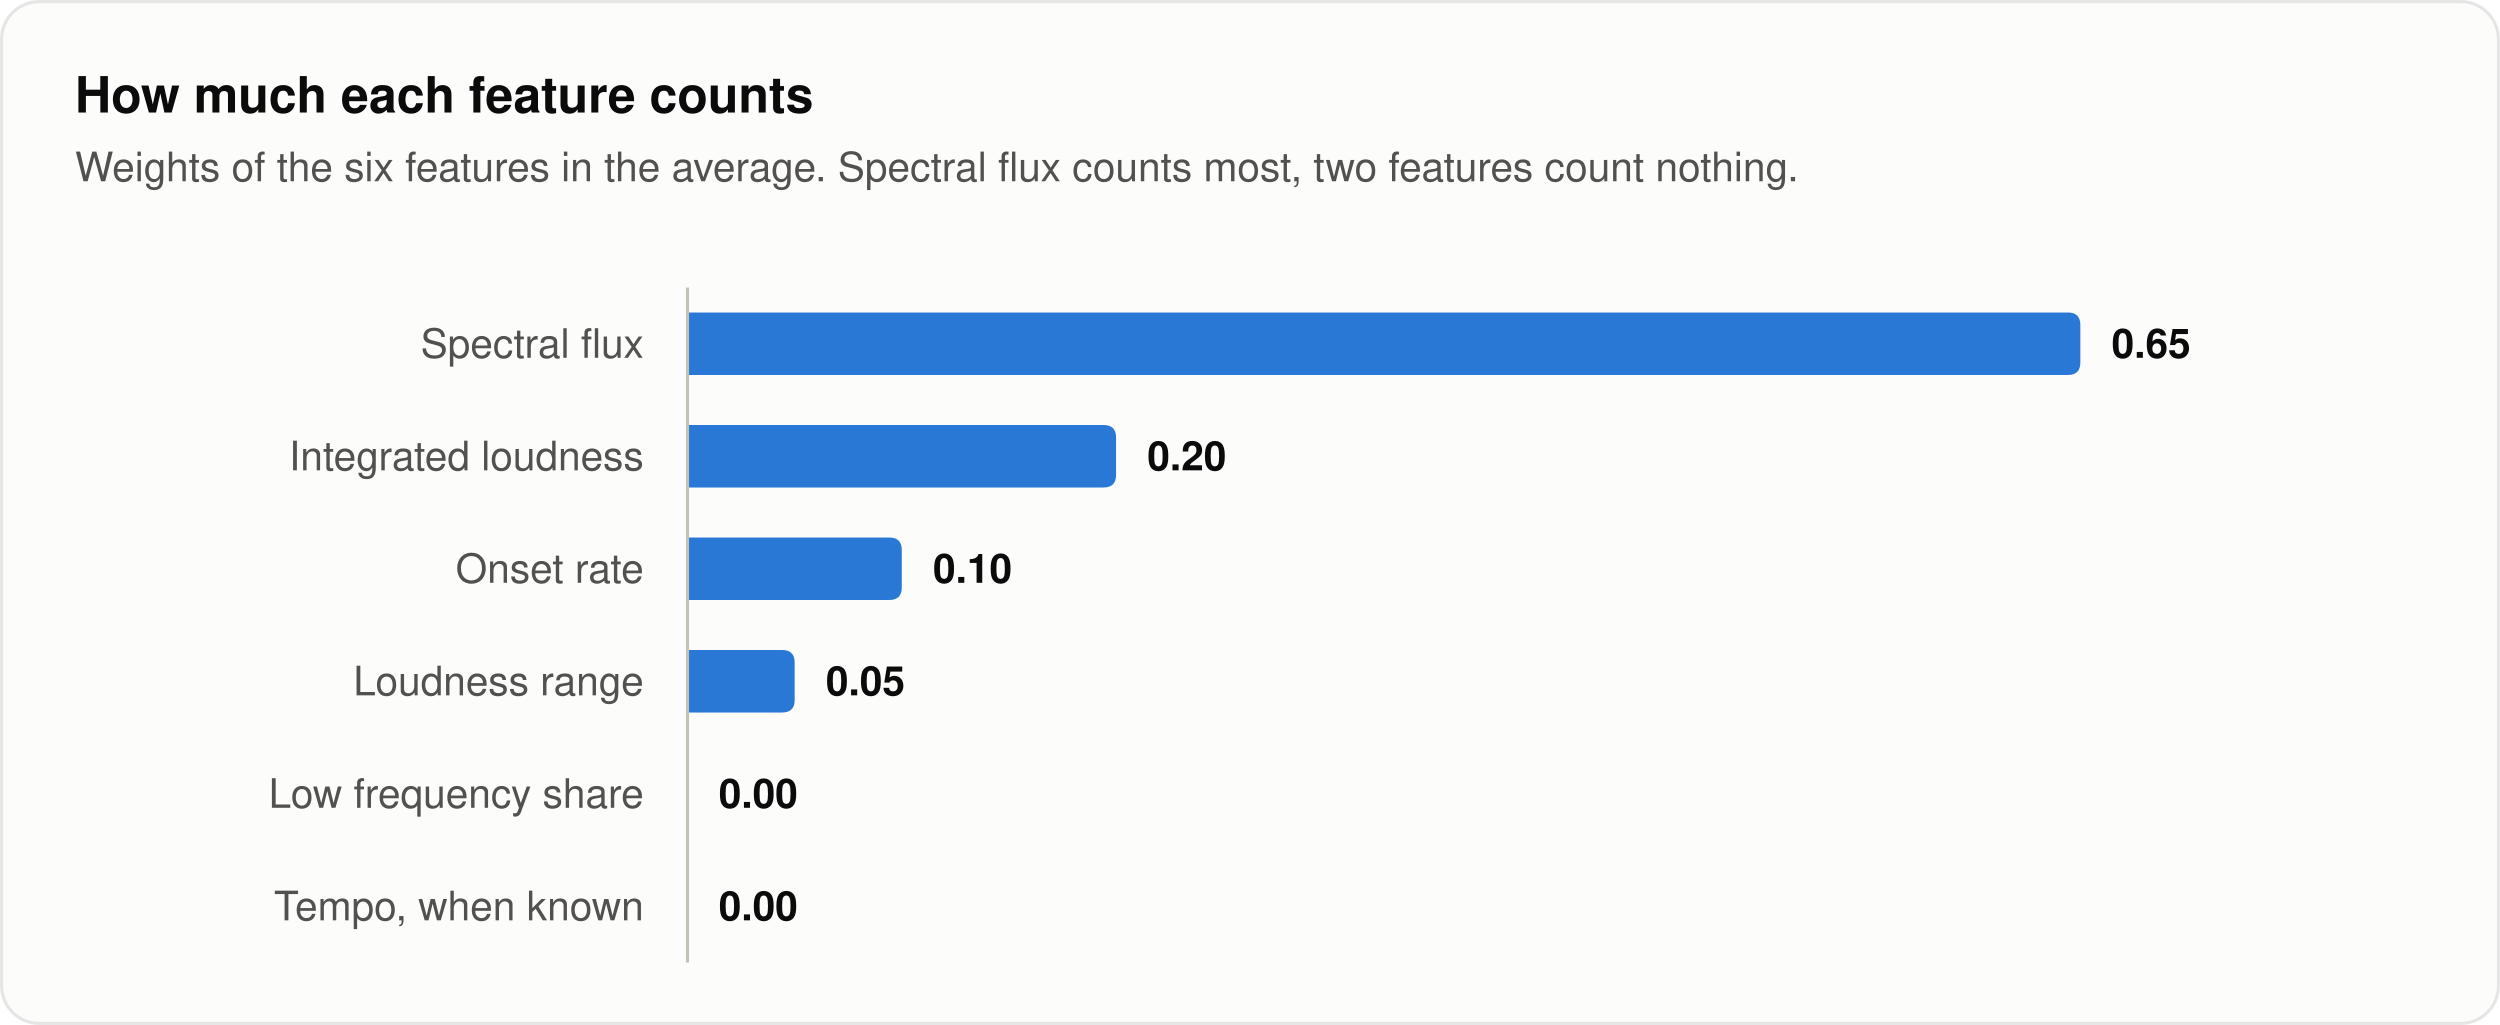
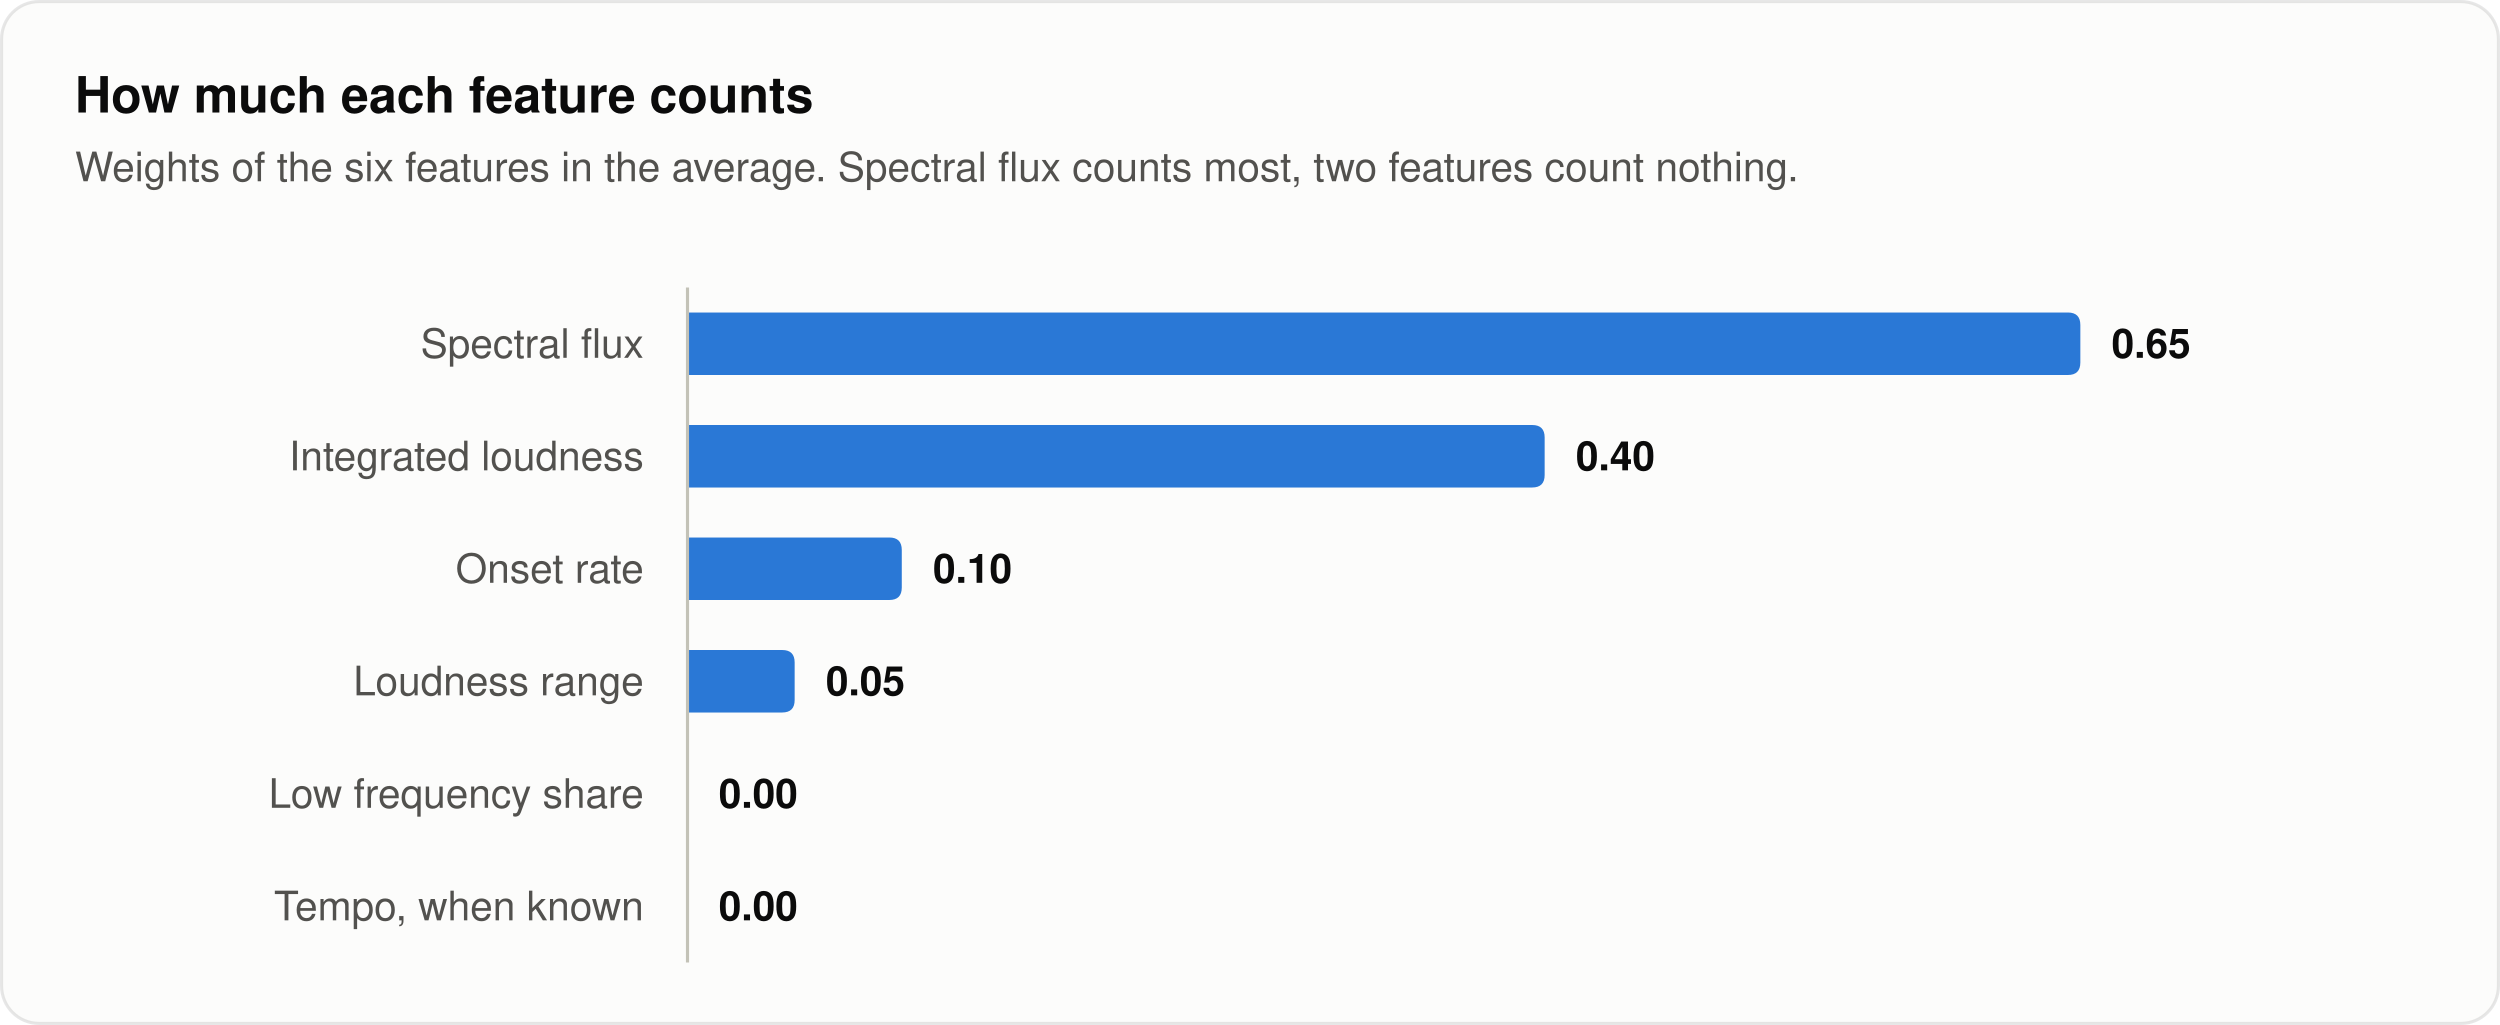
<svg xmlns="http://www.w3.org/2000/svg" width="800" height="328" viewBox="0 0 800 328" role="img" aria-labelledby="chart-title chart-desc" font-family="system-ui, -apple-system, &quot;Segoe UI&quot;, Helvetica, Arial, sans-serif">
  <style>
.surface { fill: #fcfcfb; stroke: rgba(11,11,11,0.10); }
.title { fill: #0b0b0b; font-size: 16px; font-weight: 600; }
.subtitle { fill: #52514e; font-size: 13px; }
.label { fill: #52514e; font-size: 13px; }
.value { fill: #0b0b0b; font-size: 13px; font-weight: 600; }
.tick { fill: #898781; font-size: 12px; font-variant-numeric: tabular-nums; }
.grid { stroke: #e1e0d9; stroke-width: 1; fill: none; }
.axis { stroke: #c3c2b7; stroke-width: 1; fill: none; }
.reference { stroke: #898781; stroke-width: 1.5; fill: none; }
.series-line { stroke: #2a78d6; stroke-width: 2; fill: none; stroke-linejoin: round; stroke-linecap: round; }
.series-fill { fill: #2a78d6; }
.series-wash { fill: #2a78d6; fill-opacity: 0.10; }
.muted-fill { fill: #898781; }
.ring { stroke: #fcfcfb; stroke-width: 2; }
@media (prefers-color-scheme: dark) {
  .surface { fill: #1a1a19; stroke: rgba(255,255,255,0.10); }
  .title, .value { fill: #f0efec; }
  .subtitle, .label { fill: #c3c2b7; }
  .grid { stroke: #2c2c2a; }
  .axis { stroke: #383835; }
  .series-line { stroke: #3987e5; }
  .series-fill, .series-wash { fill: #3987e5; }
  .muted-fill { fill: #898781; }
  .ring { stroke: #1a1a19; }
}
</style>
  <rect x="0.5" y="0.5" width="799" height="327" rx="12" class="surface" />
  <text x="24" y="36" class="title" text-anchor="start">How much each feature counts</text>
  <text x="24" y="58" class="subtitle" text-anchor="start">Weights of the six features in the average. Spectral flux counts most, two features count nothing.</text>
  <text x="206" y="114.5" class="label" text-anchor="end">Spectral flux</text>
  <path class="series-fill" d="M220,100 H661.71 Q665.71,100 665.71,104 V116 Q665.71,120 661.71,120 H220 Z" />
  <text x="675.71" y="114.5" class="value" text-anchor="start">0.65</text>
  <text x="206" y="150.5" class="label" text-anchor="end">Integrated loudness</text>
-   <path class="series-fill" d="M220,136 H353.14 Q357.14,136 357.14,140 V152 Q357.14,156 353.14,156 H220 Z" />
-   <text x="367.14" y="150.5" class="value" text-anchor="start">0.20</text>
+   <path class="series-fill" d="M220,136 H490.29 Q494.29,136 494.29,140 V152 Q494.29,156 490.29,156 H220 Z" />
+   <text x="504.29" y="150.5" class="value" text-anchor="start">0.40</text>
  <text x="206" y="186.5" class="label" text-anchor="end">Onset rate</text>
  <path class="series-fill" d="M220,172 H284.57 Q288.57,172 288.57,176 V188 Q288.57,192 284.57,192 H220 Z" />
  <text x="298.57" y="186.5" class="value" text-anchor="start">0.10</text>
  <text x="206" y="222.5" class="label" text-anchor="end">Loudness range</text>
  <path class="series-fill" d="M220,208 H250.29 Q254.29,208 254.29,212 V224 Q254.29,228 250.29,228 H220 Z" />
  <text x="264.29" y="222.5" class="value" text-anchor="start">0.05</text>
  <text x="206" y="258.5" class="label" text-anchor="end">Low frequency share</text>
  <path class="series-fill" d="M220,244 H220 Q220,244 220,244 V264 Q220,264 220,264 H220 Z" />
  <text x="230" y="258.5" class="value" text-anchor="start">0.00</text>
  <text x="206" y="294.5" class="label" text-anchor="end">Tempo, when known</text>
  <path class="series-fill" d="M220,280 H220 Q220,280 220,280 V300 Q220,300 220,300 H220 Z" />
  <text x="230" y="294.5" class="value" text-anchor="start">0.00</text>
  <line x1="220" y1="92" x2="220" y2="308" class="axis" />
</svg>
